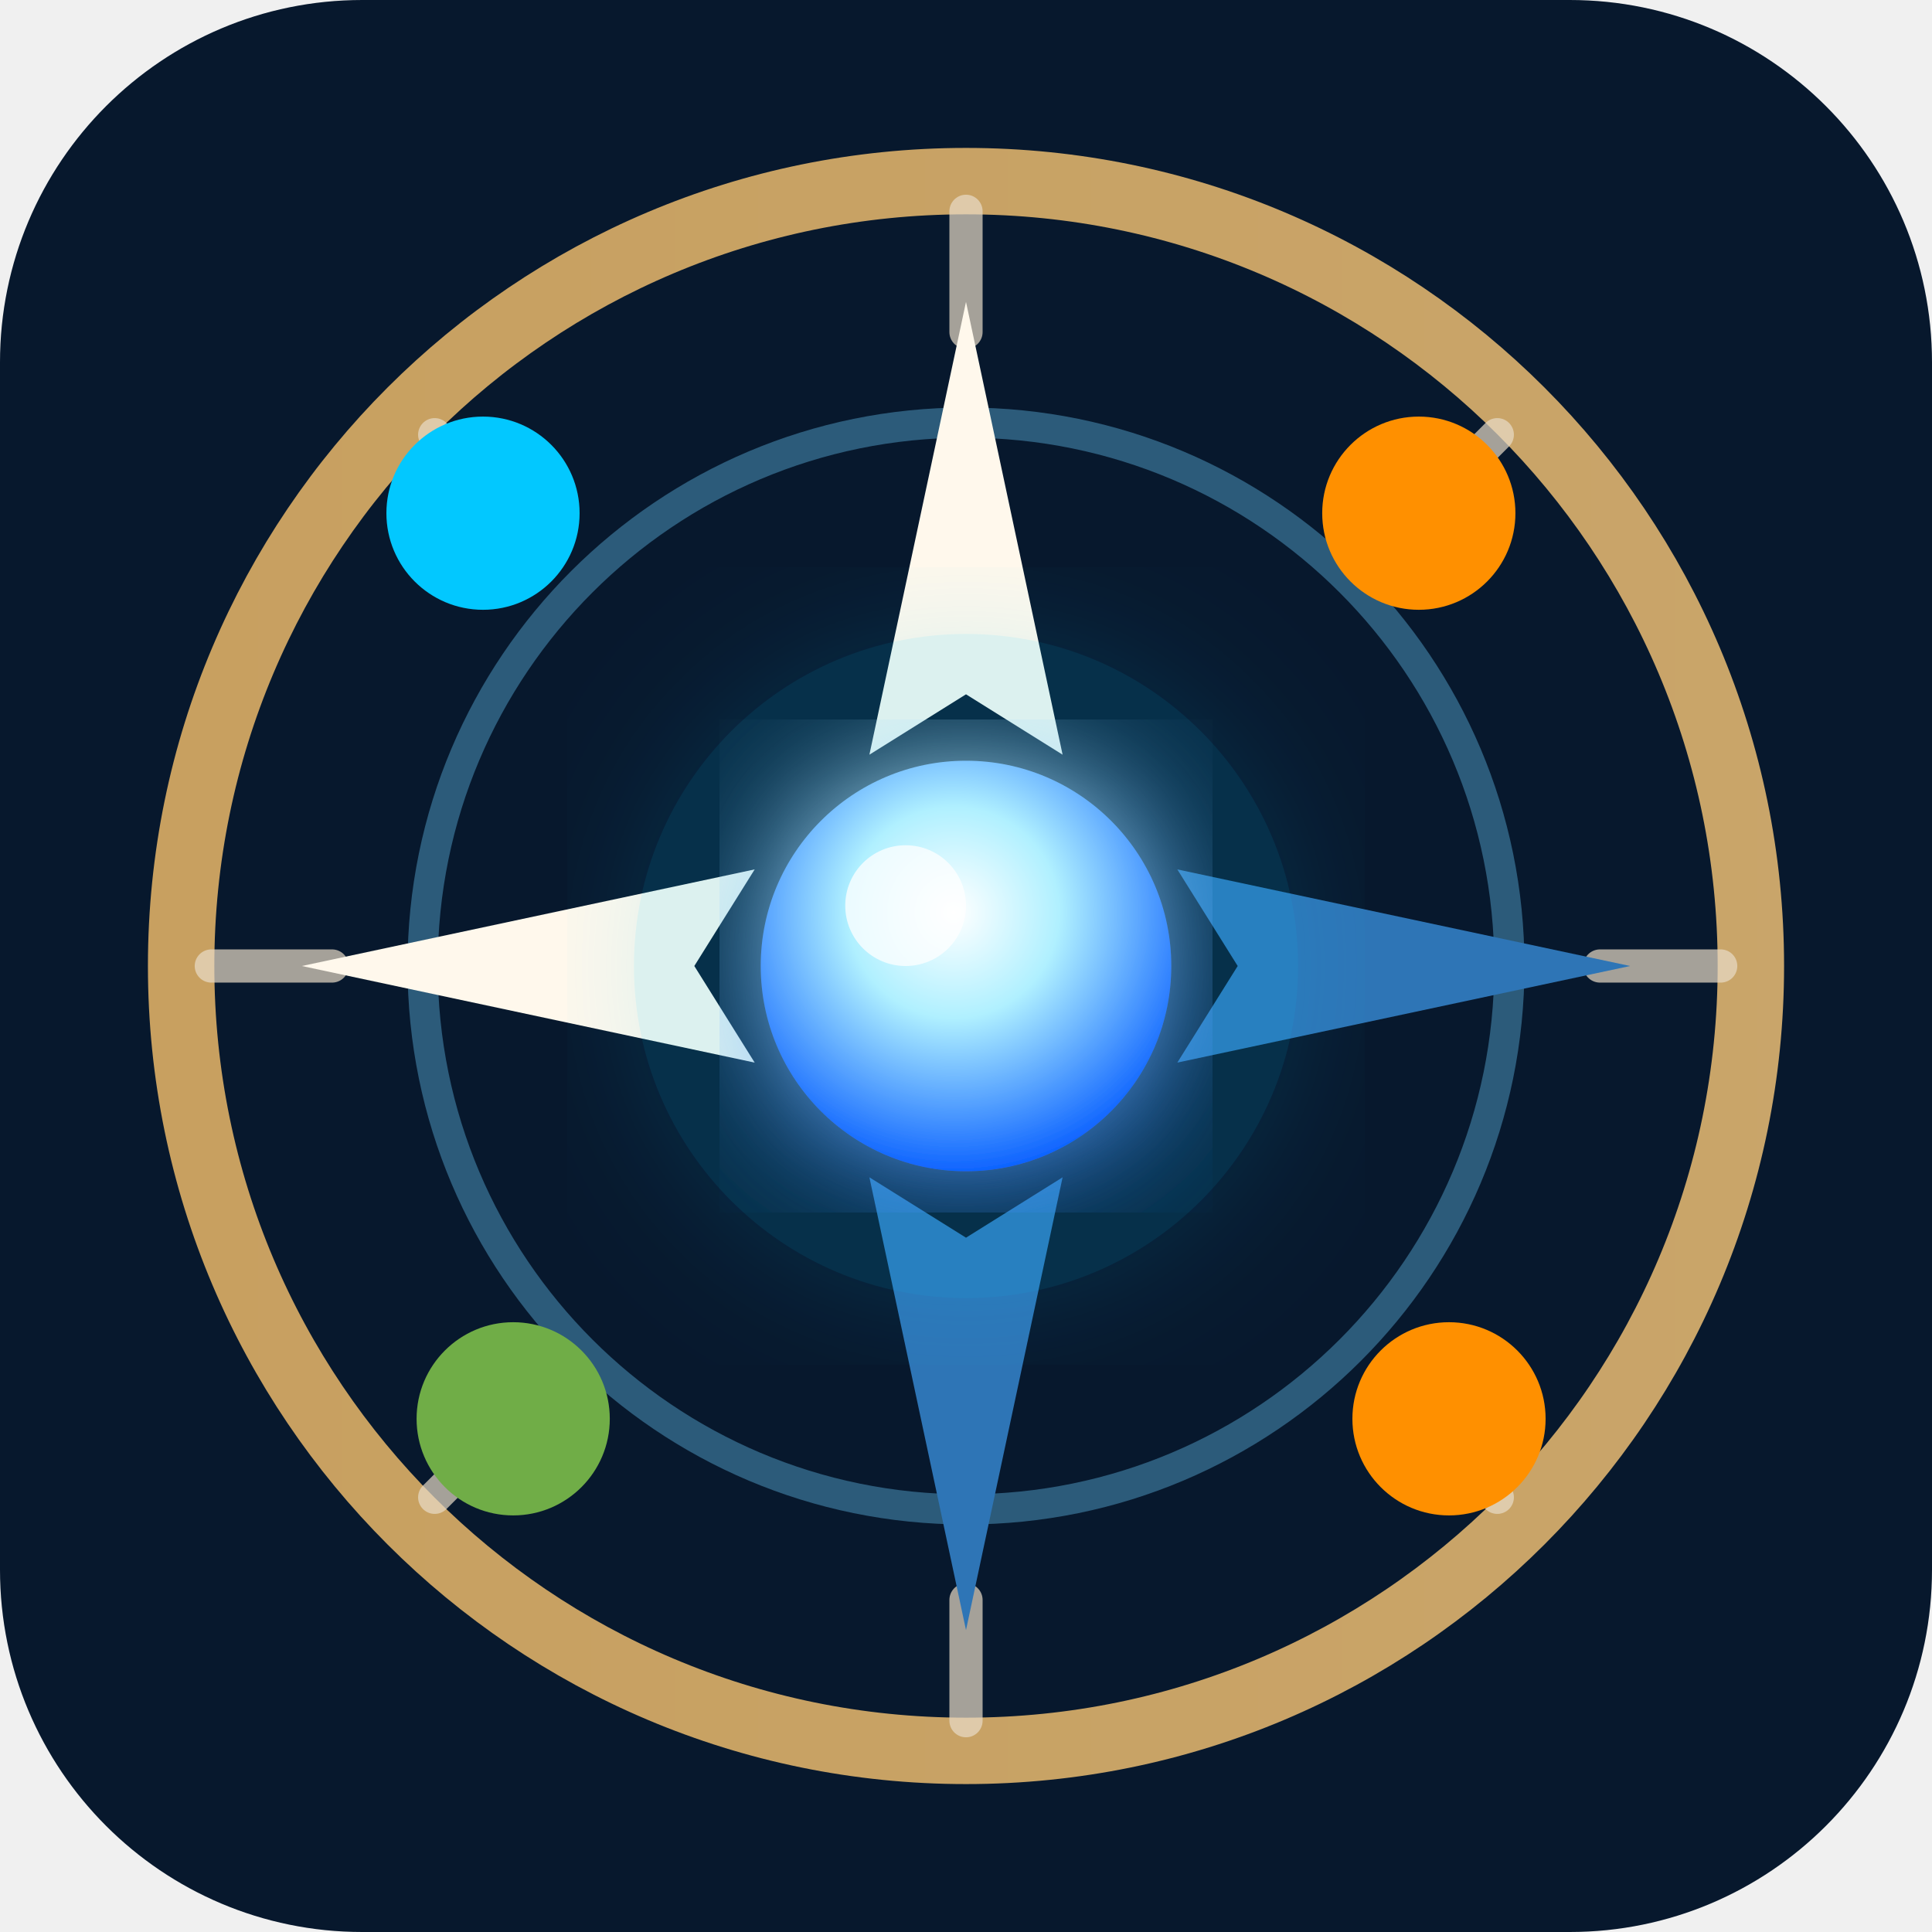
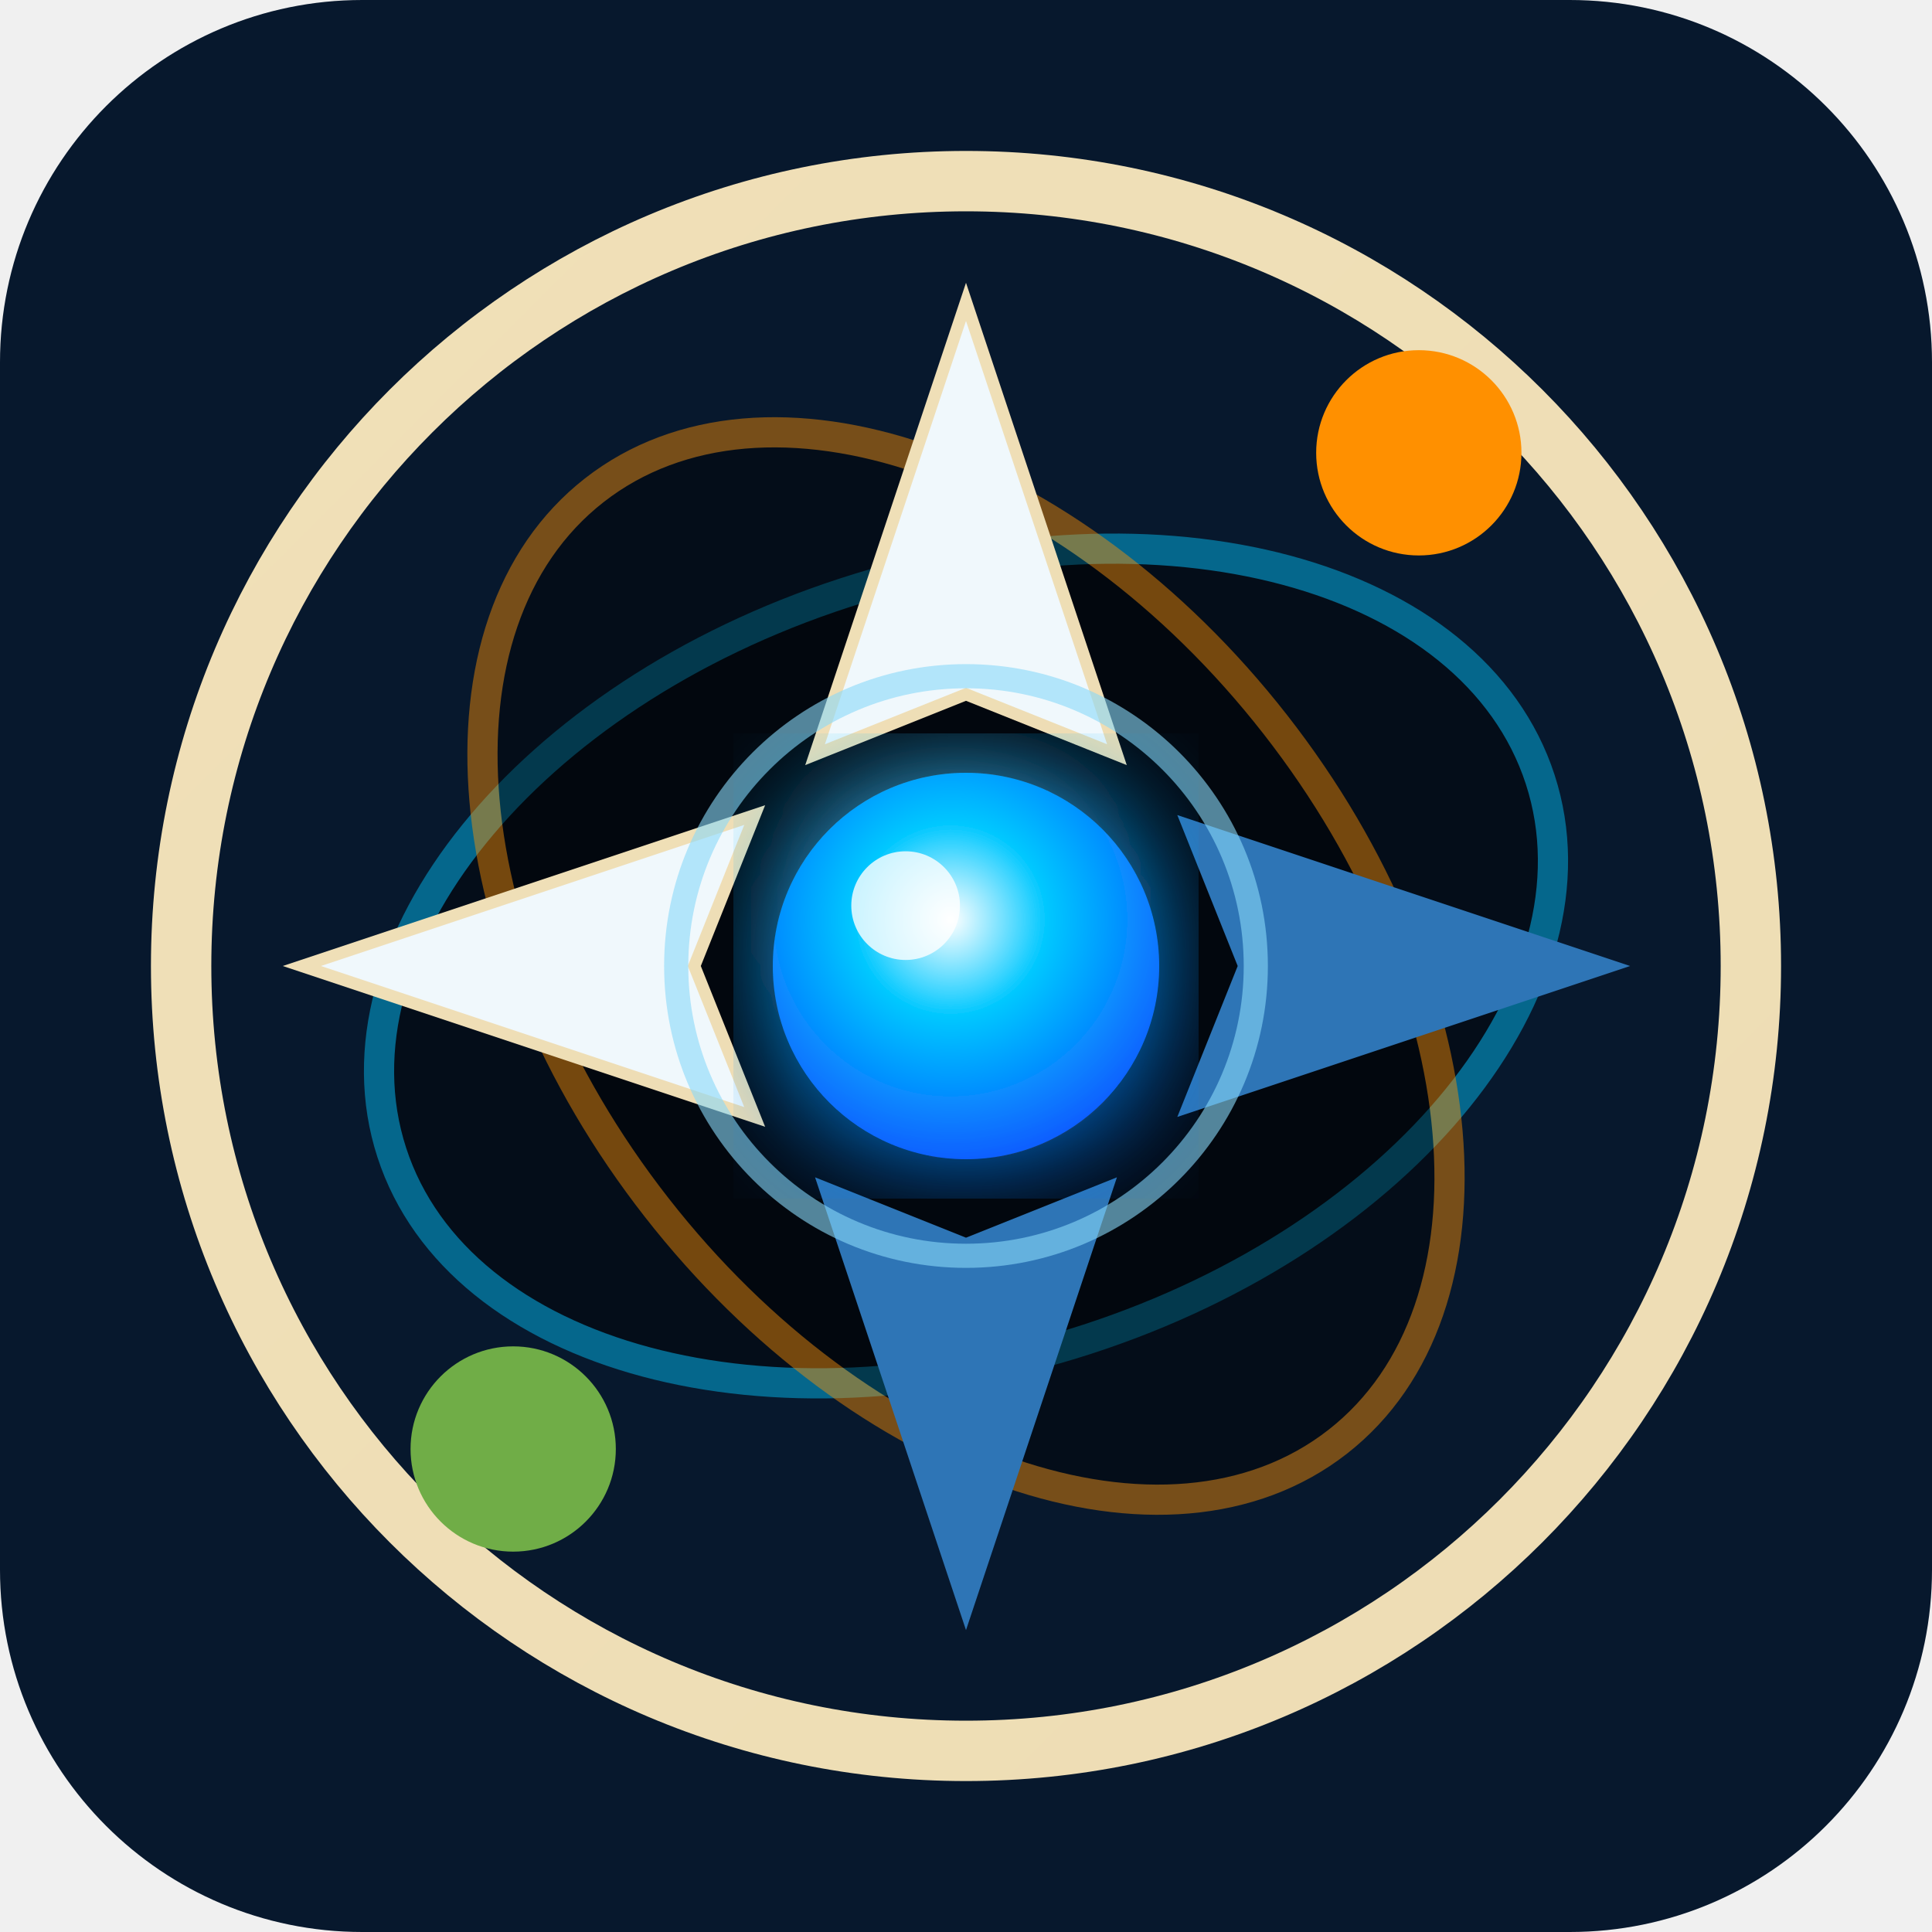
<svg xmlns="http://www.w3.org/2000/svg" viewBox="0 0 32 32">
  <defs>
-     <radialGradient id="f-s" cx="47%" cy="37%" r="64%">
+     <radialGradient id="f-lens" cx="46%" cy="38%" r="62%">
      <stop offset="0%" stop-color="#ffffff" />
-       <stop offset="40%" stop-color="#b0f0ff" />
+       <stop offset="40%" stop-color="#02c8ff" />
      <stop offset="100%" stop-color="#0a60ff" />
    </radialGradient>
-     <linearGradient id="f-metal" x1="4" y1="3" x2="28" y2="29">
-       <stop offset="0%" stop-color="#fff8ec" />
-       <stop offset="50%" stop-color="#9ecae8" />
+     <linearGradient id="f-silver" x1="5" y1="3" x2="27" y2="29">
+       <stop offset="0%" stop-color="#f0f8fc" />
      <stop offset="100%" stop-color="#2e75b6" />
    </linearGradient>
-     <linearGradient id="f-bezel" x1="0" y1="16" x2="32" y2="16">
-       <stop offset="0%" stop-color="#c8a060" />
-       <stop offset="50%" stop-color="#d4ecf8" />
-       <stop offset="100%" stop-color="#c8a060" />
+     <linearGradient id="f-gold" x1="0" y1="0" x2="32" y2="32">
+       <stop offset="0%" stop-color="#f0e0b8" />
+       <stop offset="100%" stop-color="#a07840" />
    </linearGradient>
    <filter id="f-core">
-       <feGaussianBlur stdDeviation="1.2" result="b" />
+       <feGaussianBlur stdDeviation="1.1" result="b" />
      <feMerge>
        <feMergeNode in="b" />
        <feMergeNode in="SourceGraphic" />
      </feMerge>
    </filter>
  </defs>
  <rect width="32" height="32" rx="6" fill="#07182d" />
-   <circle cx="16" cy="16" r="13" stroke="url(#f-bezel)" stroke-width="1.1" fill="none" />
-   <g stroke="#e8dcc8" stroke-width=".55" opacity=".7" stroke-linecap="round">
-     <line x1="16" y1="3.5" x2="16" y2="5.5" />
-     <line x1="16" y1="26.5" x2="16" y2="28.5" />
-     <line x1="3.5" y1="16" x2="5.5" y2="16" />
-     <line x1="26.5" y1="16" x2="28.5" y2="16" />
-     <line x1="7.2" y1="7.2" x2="8.6" y2="8.6" />
-     <line x1="24.8" y1="24.8" x2="23.4" y2="23.4" />
-     <line x1="24.8" y1="7.2" x2="23.4" y2="8.6" />
-     <line x1="7.2" y1="24.8" x2="8.6" y2="23.4" />
-   </g>
-   <circle cx="16" cy="16" r="9" stroke="#58acd8" stroke-width=".5" fill="none" opacity=".45" />
-   <path fill="url(#f-metal)" d="M16 5 L17.6 12.5 L16 11.5 L14.4 12.5 Z" />
-   <path fill="#2e75b6" d="M16 27 L17.6 19.5 L16 20.5 L14.4 19.5 Z" />
-   <path fill="url(#f-metal)" d="M5 16 L12.5 14.4 L11.5 16 L12.5 17.6 Z" />
-   <path fill="#2e75b6" d="M27 16 L19.5 14.4 L20.5 16 L19.5 17.6 Z" />
-   <circle cx="23.5" cy="8.5" r="1.6" fill="#ff9000" />
-   <circle cx="24" cy="23.5" r="1.6" fill="#ff9000" />
-   <circle cx="8.5" cy="23.5" r="1.6" fill="#70ad47" />
-   <circle cx="8" cy="8.5" r="1.6" fill="#02c8ff" />
-   <circle cx="16" cy="16" r="5.5" fill="#02c8ff" opacity=".14" filter="url(#f-core)" />
-   <circle cx="16" cy="16" r="3.4" fill="url(#f-s)" filter="url(#f-core)" />
-   <circle cx="15" cy="15" r="1" fill="#fff" opacity=".75" />
+   <circle cx="16" cy="16" r="13" stroke="url(#f-gold)" stroke-width="1" fill="none" />
+   <ellipse cx="16" cy="16" rx="10" ry="6.5" stroke="#02c8ff" stroke-width=".5" opacity=".45" transform="rotate(-18 16 16)" />
+   <ellipse cx="16" cy="16" rx="10" ry="6.5" stroke="#ff9000" stroke-width=".5" opacity=".45" transform="rotate(52 16 16)" />
+   <path fill="url(#f-silver)" stroke="url(#f-gold)" stroke-width=".2" d="M16 5 L18.5 12.5 L16 11.5 L13.5 12.5 Z" />
+   <path fill="#2e75b6" d="M16 27 L18.5 19.5 L16 20.5 L13.5 19.5 Z" />
+   <path fill="url(#f-silver)" stroke="url(#f-gold)" stroke-width=".2" d="M5 16 L12.5 13.5 L11.5 16 L12.5 18.5 Z" />
+   <path fill="#2e75b6" d="M27 16 L19.5 13.5 L20.5 16 L19.5 18.5 Z" />
+   <circle cx="16" cy="16" r="4.8" stroke="#88d8f8" stroke-width=".4" fill="none" opacity=".6" />
+   <circle cx="16" cy="16" r="3.2" fill="url(#f-lens)" filter="url(#f-core)" />
+   <circle cx="15" cy="15" r=".9" fill="#fff" opacity=".8" />
+   <circle cx="23.5" cy="7.5" r="1.7" fill="#ff9000" />
+   <circle cx="8.5" cy="24" r="1.7" fill="#70ad47" />
</svg>
